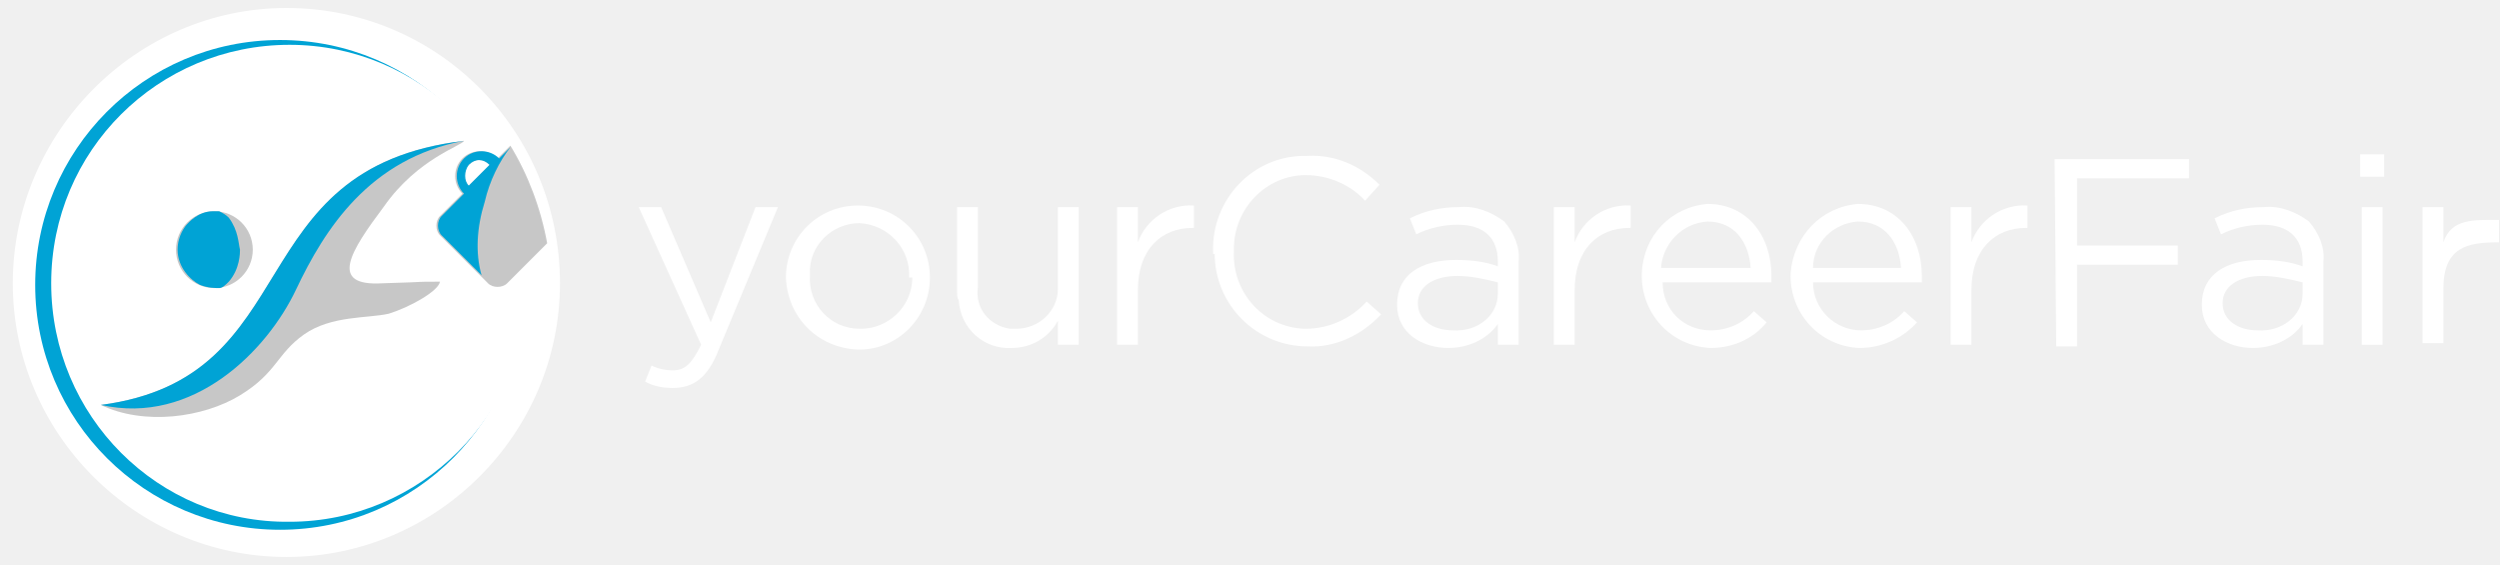
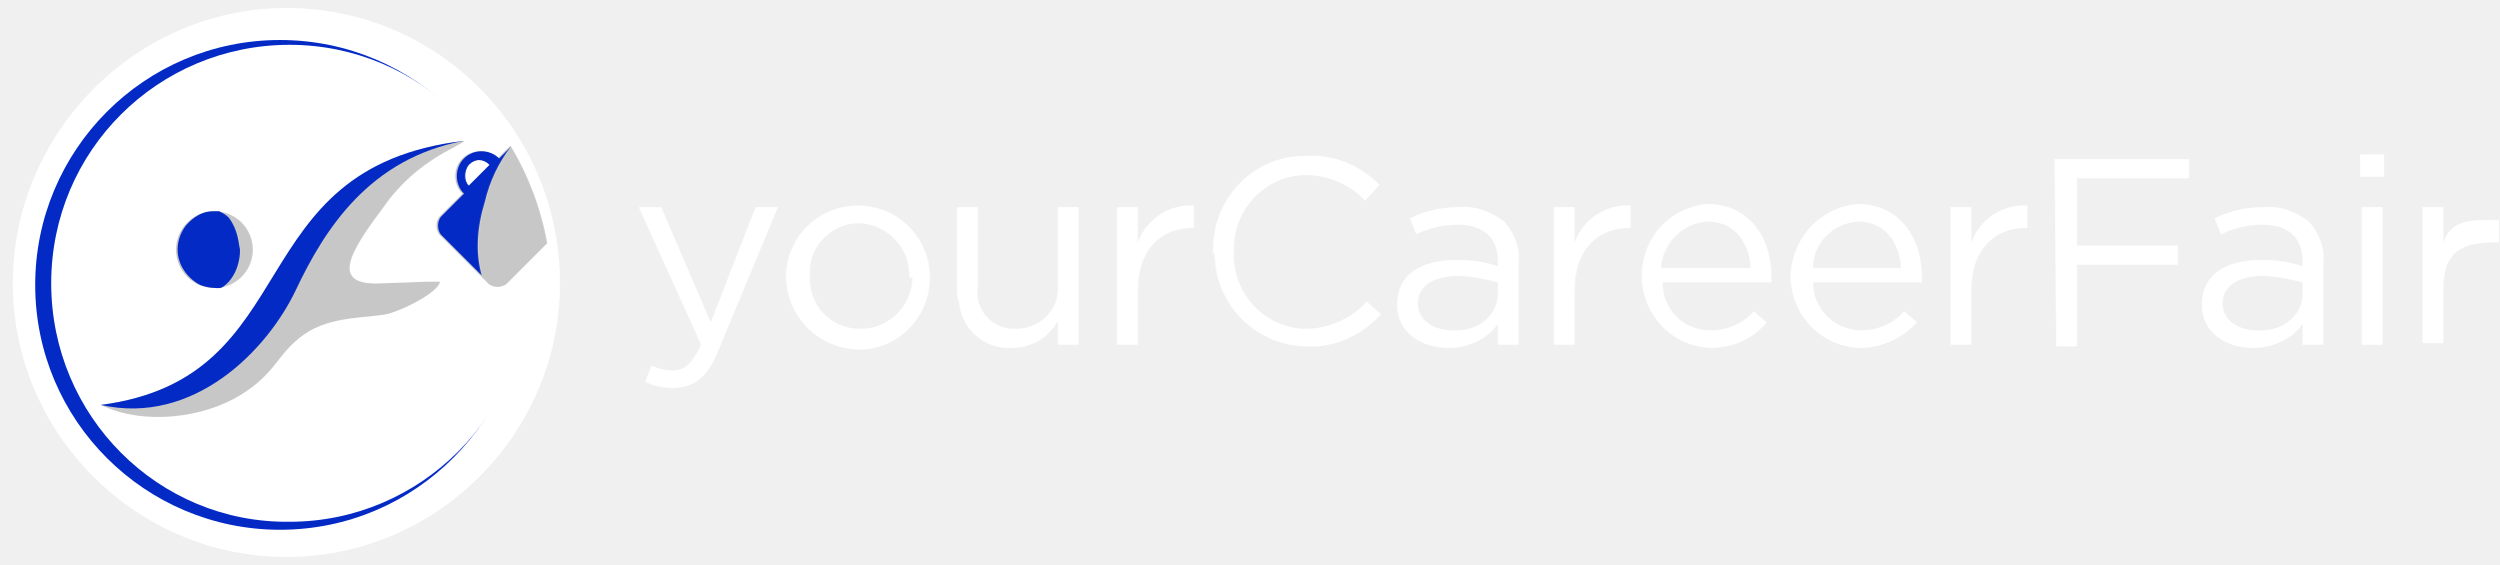
<svg xmlns="http://www.w3.org/2000/svg" xmlns:xlink="http://www.w3.org/1999/xlink" version="1.1" id="Layer_1" x="0px" y="0px" viewBox="0 0 156.2 35.3" style="enable-background:new 0 0 156.2 35.3;" xml:space="preserve">
  <style type="text/css">
	.st0{clip-path:url(#SVGID_2_);}
	.st1{fill:#FFFFFF;}
	.st2{clip-path:url(#SVGID_4_);}
	.st3{clip-path:url(#SVGID_6_);fill:#FFFFFF;}
- 	.st4{clip-path:url(#SVGID_8_);fill:#00A3D5;}
+ 	.st4{clip-path:url(#SVGID_8_);fill:#032AC5;}
	.st5{clip-path:url(#SVGID_10_);fill:#FFFFFF;}
- 	.st6{clip-path:url(#SVGID_16_);fill:#C7C7C7;}
- 	.st7{clip-path:url(#SVGID_18_);fill:#00A3D5;}
- 	.st8{clip-path:url(#SVGID_20_);fill:#C7C7C7;}
- 	.st9{clip-path:url(#SVGID_22_);fill:#00A3D5;}
+ 	.st6{clip-path:url(#SVGID_12_);fill:#C7C7C7;}
+ 	.st7{clip-path:url(#SVGID_14_);fill:#032AC5;}
+ 	.st8{clip-path:url(#SVGID_16_);fill:#C7C7C7;}
+ 	.st9{clip-path:url(#SVGID_18_);fill:#032AC5;}
	.st10{fill:#C7C7C7;}
- 	.st11{fill:#00A3D5;}
+ 	.st11{fill:#032AC5;}
</style>
  <g>
    <g>
-       <defs>
-         <rect id="SVGID_1_" y="-0.1" width="156.2" height="35.3" />
-       </defs>
-       <clipPath id="SVGID_2_">
-         <use xlink:href="#SVGID_1_" style="overflow:visible;" />
-       </clipPath>
-       <g transform="translate(0)" class="st0">
-         <g transform="translate(39.924 11.741)">
-           <path class="st1" d="M0.4,12.1l0.4-1c0.4,0.2,0.9,0.3,1.3,0.3c0.8,0,1.2-0.4,1.8-1.6L0,1.2h1.4l3.1,7.2l2.8-7.2h1.4L5,10.1      c-0.7,1.8-1.6,2.4-2.9,2.4C1.6,12.5,0.9,12.4,0.4,12.1z" />
-           <path class="st1" d="M9.2,5.6L9.2,5.6c0-2.5,2-4.5,4.5-4.5s4.5,2,4.5,4.5l0,0c0,2.5-2,4.5-4.4,4.5c0,0,0,0-0.1,0      C11.2,10,9.3,8.1,9.2,5.6L9.2,5.6z M16.9,5.6L16.9,5.6c0.1-1.8-1.3-3.3-3.1-3.4l0,0c-1.7,0-3.2,1.4-3.1,3.2v0.1l0,0      c-0.1,1.8,1.3,3.3,3.1,3.3c0,0,0,0,0.1,0c1.7,0,3.2-1.4,3.2-3.2C16.9,5.6,16.9,5.6,16.9,5.6L16.9,5.6z" />
-           <path class="st1" d="M19.9,6.5V1.2h1.3v5c-0.2,1.3,0.7,2.4,2,2.6c0.1,0,0.3,0,0.4,0c1.4,0,2.6-1.1,2.6-2.5c0-0.1,0-0.1,0-0.2      V1.2h1.3v8.6h-1.3V8.3c-0.6,1.1-1.7,1.7-2.9,1.7c-1.7,0.1-3.2-1.2-3.3-3C19.9,6.9,19.9,6.7,19.9,6.5z" />
-           <path class="st1" d="M29.9,1.2h1.3v2.2C31.7,2,33.1,1,34.7,1.1v1.4h-0.1c-1.9,0-3.4,1.3-3.4,3.9v3.4h-1.3      C29.9,9.8,29.9,1.2,29.9,1.2z" />
-           <path class="st1" d="M35.9,4L35.9,4c-0.1-3.3,2.5-6,5.7-6c0.1,0,0.1,0,0.2,0c1.7-0.1,3.3,0.6,4.5,1.8l-0.9,1      c-0.9-1-2.3-1.6-3.7-1.6c-2.5,0-4.5,2.1-4.5,4.6c0,0.1,0,0.1,0,0.2l0,0c-0.1,2.5,1.8,4.7,4.4,4.8h0.1c1.4,0,2.8-0.6,3.8-1.7      l0.9,0.8c-1.2,1.3-2.9,2.1-4.6,2c-3.2,0-5.8-2.6-5.8-5.8C35.9,4.2,35.9,4.1,35.9,4z" />
-           <path class="st1" d="M47.4,7.3L47.4,7.3c0-1.9,1.5-2.8,3.7-2.8c0.9,0,1.8,0.1,2.6,0.4V4.6c0-1.5-0.9-2.3-2.5-2.3      c-0.9,0-1.8,0.2-2.6,0.6l-0.4-1c1-0.5,2-0.7,3.1-0.7c1-0.1,2,0.3,2.8,0.9c0.6,0.7,1,1.6,0.9,2.5v5.2h-1.3V8.5      c-0.7,1-1.9,1.5-3.1,1.5C49,10,47.4,9.1,47.4,7.3z M53.7,6.6V5.9c-0.8-0.2-1.7-0.4-2.5-0.4c-1.6,0-2.5,0.7-2.5,1.7l0,0      c0,1.1,1,1.7,2.2,1.7C52.4,9,53.7,8,53.7,6.6L53.7,6.6z" />
-           <path class="st1" d="M57.2,1.2h1.3v2.2C59,2,60.4,1,62,1.1v1.4h-0.1c-1.9,0-3.4,1.3-3.4,3.9v3.4h-1.3V1.2z" />
-           <path class="st1" d="M67,8.9c1,0,2-0.4,2.7-1.2l0.8,0.7C69.6,9.5,68.3,10,67,10c-2.5-0.1-4.4-2.2-4.3-4.7      C62.8,3,64.5,1.2,66.8,1c2.5,0,4,2,4,4.5c0,0.1,0,0.2,0,0.4H64C64,7.6,65.3,8.9,67,8.9z M69.5,5c-0.1-1.6-1-2.9-2.7-2.9      C65.2,2.2,64,3.5,63.9,5H69.5z" />
-           <path class="st1" d="M76.4,8.9c1,0,2-0.4,2.7-1.2l0.8,0.7c-0.9,1-2.2,1.6-3.6,1.6c-2.5-0.1-4.4-2.2-4.3-4.7      C72.2,3,73.9,1.2,76.2,1c2.5,0,4,2,4,4.5c0,0.1,0,0.2,0,0.4h-6.8C73.4,7.6,74.8,8.9,76.4,8.9z M78.9,5c-0.1-1.6-1-2.9-2.7-2.9      c-1.5,0.1-2.8,1.3-2.8,2.9H78.9z" />
-           <path class="st1" d="M82,1.2h1.3v2.2C83.8,2,85.2,1,86.8,1.1v1.4h-0.1c-1.9,0-3.4,1.3-3.4,3.9v3.4H82V1.2z" />
-           <path class="st1" d="M88.5-1.8h8.4v1.2h-7v4.2h6.3v1.2h-6.3v5.1h-1.3L88.5-1.8L88.5-1.8z" />
-           <path class="st1" d="M97.7,7.3L97.7,7.3c0-1.9,1.5-2.8,3.7-2.8c0.9,0,1.8,0.1,2.6,0.4V4.6c0-1.5-0.9-2.3-2.5-2.3      c-0.9,0-1.8,0.2-2.6,0.6l-0.4-1c1-0.5,2-0.7,3.1-0.7c1-0.1,2,0.3,2.8,0.9c0.6,0.7,1,1.6,0.9,2.5v5.2H104V8.5      c-0.7,1-1.9,1.5-3.1,1.5C99.3,10,97.7,9.1,97.7,7.3z M104,6.6V5.9c-0.8-0.2-1.7-0.4-2.5-0.4c-1.6,0-2.5,0.7-2.5,1.7l0,0      c0,1.1,1,1.7,2.2,1.7C102.7,9,104,8,104,6.6L104,6.6z" />
-           <path class="st1" d="M107.6-2.1h1.5v1.4h-1.5V-2.1z M107.7,1.2h1.3v8.6h-1.3V1.2z" />
-           <path class="st1" d="M111.5,1.2h1.3v2.2c0.5-1.5,1.9-1.4,3.5-1.4v1.4h-0.1c-1.9,0-3.4,0.3-3.4,2.9v3.4h-1.3V1.2z" />
+       <g>
+         <defs>
+           <rect id="SVGID_1_" y="-0.1" width="156.2" height="35.3" />
+         </defs>
+         <clipPath id="SVGID_2_">
+           <use xlink:href="#SVGID_1_" style="overflow:visible;" />
+         </clipPath>
+         <g transform="translate(0)" class="st0">
+           <g transform="translate(39.924 11.741)">
+             <path class="st1" d="M0.4,12.1l0.4-1c0.4,0.2,0.9,0.3,1.3,0.3c0.8,0,1.2-0.4,1.8-1.6L0,1.2h1.4l3.1,7.2l2.8-7.2h1.4L5,10.1       c-0.7,1.8-1.6,2.4-2.9,2.4C1.6,12.5,0.9,12.4,0.4,12.1z" />
+             <path class="st1" d="M9.2,5.6L9.2,5.6c0-2.5,2-4.5,4.5-4.5s4.5,2,4.5,4.5l0,0c0,2.5-2,4.5-4.4,4.5c0,0,0,0-0.1,0       C11.2,10,9.3,8.1,9.2,5.6L9.2,5.6z M16.9,5.6L16.9,5.6c0.1-1.8-1.3-3.3-3.1-3.4l0,0c-1.7,0-3.2,1.4-3.1,3.2v0.1l0,0       c-0.1,1.8,1.3,3.3,3.1,3.3c0,0,0,0,0.1,0c1.7,0,3.2-1.4,3.2-3.2C16.9,5.6,16.9,5.6,16.9,5.6L16.9,5.6z" />
+             <path class="st1" d="M19.9,6.5V1.2h1.3v5c-0.2,1.3,0.7,2.4,2,2.6c0.1,0,0.3,0,0.4,0c1.4,0,2.6-1.1,2.6-2.5c0-0.1,0-0.1,0-0.2       V1.2h1.3v8.6h-1.3V8.3c-0.6,1.1-1.7,1.7-2.9,1.7c-1.7,0.1-3.2-1.2-3.3-3C19.9,6.9,19.9,6.7,19.9,6.5z" />
+             <path class="st1" d="M29.9,1.2h1.3v2.2C31.7,2,33.1,1,34.7,1.1v1.4h-0.1c-1.9,0-3.4,1.3-3.4,3.9v3.4h-1.3       C29.9,9.8,29.9,1.2,29.9,1.2z" />
+             <path class="st1" d="M35.9,4L35.9,4c-0.1-3.3,2.5-6,5.7-6c0.1,0,0.1,0,0.2,0c1.7-0.1,3.3,0.6,4.5,1.8l-0.9,1       c-0.9-1-2.3-1.6-3.7-1.6c-2.5,0-4.5,2.1-4.5,4.6c0,0.1,0,0.1,0,0.2l0,0c-0.1,2.5,1.8,4.7,4.4,4.8h0.1c1.4,0,2.8-0.6,3.8-1.7       l0.9,0.8c-1.2,1.3-2.9,2.1-4.6,2c-3.2,0-5.8-2.6-5.8-5.8C35.9,4.2,35.9,4.1,35.9,4z" />
+             <path class="st1" d="M47.4,7.3L47.4,7.3c0-1.9,1.5-2.8,3.7-2.8c0.9,0,1.8,0.1,2.6,0.4V4.6c0-1.5-0.9-2.3-2.5-2.3       c-0.9,0-1.8,0.2-2.6,0.6l-0.4-1c1-0.5,2-0.7,3.1-0.7c1-0.1,2,0.3,2.8,0.9c0.6,0.7,1,1.6,0.9,2.5v5.2h-1.3V8.5       c-0.7,1-1.9,1.5-3.1,1.5C49,10,47.4,9.1,47.4,7.3z M53.7,6.6V5.9c-0.8-0.2-1.7-0.4-2.5-0.4c-1.6,0-2.5,0.7-2.5,1.7l0,0       c0,1.1,1,1.7,2.2,1.7C52.4,9,53.7,8,53.7,6.6L53.7,6.6z" />
+             <path class="st1" d="M57.2,1.2h1.3v2.2C59,2,60.4,1,62,1.1v1.4h-0.1c-1.9,0-3.4,1.3-3.4,3.9v3.4h-1.3V1.2z" />
+             <path class="st1" d="M67,8.9c1,0,2-0.4,2.7-1.2l0.8,0.7C69.6,9.5,68.3,10,67,10c-2.5-0.1-4.4-2.2-4.3-4.7       C62.8,3,64.5,1.2,66.8,1c2.5,0,4,2,4,4.5c0,0.1,0,0.2,0,0.4H64C64,7.6,65.3,8.9,67,8.9z M69.5,5c-0.1-1.6-1-2.9-2.7-2.9       C65.2,2.2,64,3.5,63.9,5H69.5z" />
+             <path class="st1" d="M76.4,8.9c1,0,2-0.4,2.7-1.2l0.8,0.7c-0.9,1-2.2,1.6-3.6,1.6c-2.5-0.1-4.4-2.2-4.3-4.7       C72.2,3,73.9,1.2,76.2,1c2.5,0,4,2,4,4.5c0,0.1,0,0.2,0,0.4h-6.8C73.4,7.6,74.8,8.9,76.4,8.9z M78.9,5c-0.1-1.6-1-2.9-2.7-2.9       c-1.5,0.1-2.8,1.3-2.8,2.9H78.9z" />
+             <path class="st1" d="M82,1.2h1.3v2.2C83.8,2,85.2,1,86.8,1.1v1.4h-0.1c-1.9,0-3.4,1.3-3.4,3.9v3.4H82V1.2z" />
+             <path class="st1" d="M88.5-1.8h8.4v1.2h-7v4.2h6.3v1.2h-6.3v5.1h-1.3L88.5-1.8L88.5-1.8z" />
+             <path class="st1" d="M97.7,7.3L97.7,7.3c0-1.9,1.5-2.8,3.7-2.8c0.9,0,1.8,0.1,2.6,0.4V4.6c0-1.5-0.9-2.3-2.5-2.3       c-0.9,0-1.8,0.2-2.6,0.6l-0.4-1c1-0.5,2-0.7,3.1-0.7c1-0.1,2,0.3,2.8,0.9c0.6,0.7,1,1.6,0.9,2.5v5.2H104V8.5       c-0.7,1-1.9,1.5-3.1,1.5C99.3,10,97.7,9.1,97.7,7.3z M104,6.6V5.9c-0.8-0.2-1.7-0.4-2.5-0.4c-1.6,0-2.5,0.7-2.5,1.7l0,0       c0,1.1,1,1.7,2.2,1.7C102.7,9,104,8,104,6.6L104,6.6z" />
+             <path class="st1" d="M107.6-2.1h1.5v1.4h-1.5V-2.1z M107.7,1.2h1.3v8.6h-1.3V1.2z" />
+             <path class="st1" d="M111.5,1.2h1.3v2.2c0.5-1.5,1.9-1.4,3.5-1.4v1.4h-0.1c-1.9,0-3.4,0.3-3.4,2.9v3.4h-1.3V1.2z" />
+           </g>
        </g>
      </g>
    </g>
  </g>
  <g>
    <g>
      <g>
-         <defs>
-           <rect id="SVGID_3_" x="-3.9" y="-6.2" width="42" height="59.4" />
-         </defs>
-         <clipPath id="SVGID_4_">
-           <use xlink:href="#SVGID_3_" style="overflow:visible;" />
-         </clipPath>
-         <g class="st2">
-           <g>
-             <defs>
-               <rect id="SVGID_5_" x="-3.9" y="-6.2" width="42" height="59.4" />
-             </defs>
-             <clipPath id="SVGID_6_">
-               <use xlink:href="#SVGID_5_" style="overflow:visible;" />
-             </clipPath>
-             <path class="st3" d="M35,17.7c0,9.4-7.7,17.1-17.1,17.1S0.8,27.1,0.8,17.7S8.5,0.5,17.9,0.5C27.4,0.5,35,8.2,35,17.7" />
-           </g>
-           <g>
-             <defs>
-               <rect id="SVGID_7_" x="-3.9" y="-6.2" width="42" height="59.4" />
-             </defs>
-             <clipPath id="SVGID_8_">
-               <use xlink:href="#SVGID_7_" style="overflow:visible;" />
-             </clipPath>
-             <path class="st4" d="M32.8,17.8c0,8.4-6.8,15.3-15.3,15.3c-8.4,0-15.3-6.8-15.3-15.3C2.2,9.4,9,2.5,17.5,2.5       C26,2.5,32.8,9.4,32.8,17.8" />
-           </g>
-           <g>
-             <defs>
-               <rect id="SVGID_9_" x="-3.9" y="-6.2" width="42" height="59.4" />
-             </defs>
-             <clipPath id="SVGID_10_">
-               <use xlink:href="#SVGID_9_" style="overflow:visible;" />
-             </clipPath>
-             <path class="st5" d="M33,17.7c0,8.2-6.7,14.9-14.9,14.9C9.9,32.7,3.2,26,3.2,17.7S9.9,2.8,18.1,2.8S33,9.5,33,17.7" />
-           </g>
-           <g>
-             <defs>
-               <rect id="SVGID_11_" x="-3.9" y="-6.2" width="42" height="59.4" />
-             </defs>
-             <clipPath id="SVGID_12_">
-               <use xlink:href="#SVGID_11_" style="overflow:visible;" />
-             </clipPath>
-           </g>
-           <g>
-             <defs>
-               <rect id="SVGID_13_" x="-3.9" y="-6.2" width="42" height="59.4" />
-             </defs>
-             <clipPath id="SVGID_14_">
-               <use xlink:href="#SVGID_13_" style="overflow:visible;" />
-             </clipPath>
-           </g>
-           <g>
-             <defs>
-               <rect id="SVGID_15_" x="-3.9" y="-6.2" width="42" height="59.4" />
-             </defs>
-             <clipPath id="SVGID_16_">
-               <use xlink:href="#SVGID_15_" style="overflow:visible;" />
-             </clipPath>
-             <path class="st6" d="M29,8.8c-14.2,1.7-9.7,14.8-22.7,16.5c2.7,1.3,6.4,0.8,8.7-0.6s2.3-2.6,4-3.8c1.7-1.2,4-1,5.3-1.3       c1.3-0.4,3.1-1.4,3.2-2c-1.9,0-0.2,0-3.6,0.1c-3.4,0.2-2-2,0.1-4.8C26.1,9.9,28.9,9.1,29,8.8" />
-           </g>
-           <g>
-             <defs>
-               <rect id="SVGID_17_" x="-3.9" y="-6.2" width="42" height="59.4" />
-             </defs>
-             <clipPath id="SVGID_18_">
-               <use xlink:href="#SVGID_17_" style="overflow:visible;" />
-             </clipPath>
-             <path class="st7" d="M29,8.8c-14.2,1.7-9.7,14.8-22.7,16.5c5.8,1.3,10.4-3.4,12.2-7.2C20.3,14.3,23.1,9.9,29,8.8" />
-           </g>
-           <g>
-             <defs>
-               <rect id="SVGID_19_" x="-3.9" y="-6.2" width="42" height="59.4" />
-             </defs>
-             <clipPath id="SVGID_20_">
-               <use xlink:href="#SVGID_19_" style="overflow:visible;" />
-             </clipPath>
-             <path class="st8" d="M31.9,9.1l-0.8,0.8c-0.6-0.6-1.6-0.6-2.2,0s-0.6,1.6,0,2.2l-1.4,1.4c-0.3,0.3-0.3,0.9,0,1.2l3,3       c0.3,0.3,0.9,0.3,1.2,0l2.5-2.5C33.8,13,33,10.9,31.9,9.1 M29.3,11.6c-0.4-0.4-0.4-0.9,0-1.3c0.4-0.4,0.9-0.4,1.3,0L29.3,11.6z       " />
-           </g>
-           <g>
-             <defs>
-               <rect id="SVGID_21_" x="-3.9" y="-6.2" width="42" height="59.4" />
-             </defs>
-             <clipPath id="SVGID_22_">
-               <use xlink:href="#SVGID_21_" style="overflow:visible;" />
-             </clipPath>
-             <path class="st9" d="M30.3,12.6c0.3-1.3,0.9-2.5,1.6-3.4l-0.7,0.7c-0.6-0.6-1.6-0.6-2.2,0s-0.6,1.6,0,2.2l-1.4,1.4       c-0.3,0.3-0.3,0.9,0,1.2l2.5,2.5C29.7,15.8,29.8,14.2,30.3,12.6 M29.3,10.3c0.4-0.4,0.9-0.4,1.3,0l-1.3,1.3       C29,11.3,29,10.7,29.3,10.3" />
+         <g>
+           <defs>
+             <rect id="SVGID_3_" x="-3.9" y="-6.2" width="42" height="59.4" />
+           </defs>
+           <clipPath id="SVGID_4_">
+             <use xlink:href="#SVGID_3_" style="overflow:visible;" />
+           </clipPath>
+           <g class="st2">
+             <g>
+               <g>
+                 <defs>
+                   <rect id="SVGID_5_" x="-3.9" y="-6.2" width="42" height="59.4" />
+                 </defs>
+                 <clipPath id="SVGID_6_">
+                   <use xlink:href="#SVGID_5_" style="overflow:visible;" />
+                 </clipPath>
+                 <path class="st3" d="M35,17.7c0,9.4-7.7,17.1-17.1,17.1S0.8,27.1,0.8,17.7S8.5,0.5,17.9,0.5C27.4,0.5,35,8.2,35,17.7" />
+               </g>
+             </g>
+             <g>
+               <g>
+                 <defs>
+                   <rect id="SVGID_7_" x="-3.9" y="-6.2" width="42" height="59.4" />
+                 </defs>
+                 <clipPath id="SVGID_8_">
+                   <use xlink:href="#SVGID_7_" style="overflow:visible;" />
+                 </clipPath>
+                 <path class="st4" d="M32.8,17.8c0,8.4-6.8,15.3-15.3,15.3c-8.4,0-15.3-6.8-15.3-15.3C2.2,9.4,9,2.5,17.5,2.5         S32.8,9.4,32.8,17.8" />
+               </g>
+             </g>
+             <g>
+               <g>
+                 <defs>
+                   <rect id="SVGID_9_" x="-3.9" y="-6.2" width="42" height="59.4" />
+                 </defs>
+                 <clipPath id="SVGID_10_">
+                   <use xlink:href="#SVGID_9_" style="overflow:visible;" />
+                 </clipPath>
+                 <path class="st5" d="M33,17.7c0,8.2-6.7,14.9-14.9,14.9C9.9,32.7,3.2,26,3.2,17.7S9.9,2.8,18.1,2.8S33,9.5,33,17.7" />
+               </g>
+             </g>
+             <g>
+               <g>
+                 <defs>
+                   <rect id="SVGID_11_" x="-3.9" y="-6.2" width="42" height="59.4" />
+                 </defs>
+                 <clipPath id="SVGID_12_">
+                   <use xlink:href="#SVGID_11_" style="overflow:visible;" />
+                 </clipPath>
+                 <path class="st6" d="M29,8.8c-14.2,1.7-9.7,14.8-22.7,16.5c2.7,1.3,6.4,0.8,8.7-0.6s2.3-2.6,4-3.8c1.7-1.2,4-1,5.3-1.3         c1.3-0.4,3.1-1.4,3.2-2c-1.9,0-0.2,0-3.6,0.1c-3.4,0.2-2-2,0.1-4.8C26.1,9.9,28.9,9.1,29,8.8" />
+               </g>
+             </g>
+             <g>
+               <g>
+                 <defs>
+                   <rect id="SVGID_13_" x="-3.9" y="-6.2" width="42" height="59.4" />
+                 </defs>
+                 <clipPath id="SVGID_14_">
+                   <use xlink:href="#SVGID_13_" style="overflow:visible;" />
+                 </clipPath>
+                 <path class="st7" d="M29,8.8c-14.2,1.7-9.7,14.8-22.7,16.5c5.8,1.3,10.4-3.4,12.2-7.2C20.3,14.3,23.1,9.9,29,8.8" />
+               </g>
+             </g>
+             <g>
+               <g>
+                 <defs>
+                   <rect id="SVGID_15_" x="-3.9" y="-6.2" width="42" height="59.4" />
+                 </defs>
+                 <clipPath id="SVGID_16_">
+                   <use xlink:href="#SVGID_15_" style="overflow:visible;" />
+                 </clipPath>
+                 <path class="st8" d="M31.9,9.1l-0.8,0.8c-0.6-0.6-1.6-0.6-2.2,0s-0.6,1.6,0,2.2l-1.4,1.4c-0.3,0.3-0.3,0.9,0,1.2l3,3         c0.3,0.3,0.9,0.3,1.2,0l2.5-2.5C33.8,13,33,10.9,31.9,9.1 M29.3,11.6c-0.4-0.4-0.4-0.9,0-1.3c0.4-0.4,0.9-0.4,1.3,0         L29.3,11.6z" />
+               </g>
+             </g>
+             <g>
+               <g>
+                 <defs>
+                   <rect id="SVGID_17_" x="-3.9" y="-6.2" width="42" height="59.4" />
+                 </defs>
+                 <clipPath id="SVGID_18_">
+                   <use xlink:href="#SVGID_17_" style="overflow:visible;" />
+                 </clipPath>
+                 <path class="st9" d="M30.3,12.6c0.3-1.3,0.9-2.5,1.6-3.4l-0.7,0.7c-0.6-0.6-1.6-0.6-2.2,0s-0.6,1.6,0,2.2l-1.4,1.4         c-0.3,0.3-0.3,0.9,0,1.2l2.5,2.5C29.7,15.8,29.8,14.2,30.3,12.6 M29.3,10.3c0.4-0.4,0.9-0.4,1.3,0l-1.3,1.3         C29,11.3,29,10.7,29.3,10.3" />
+               </g>
+             </g>
          </g>
        </g>
      </g>
    </g>
  </g>
  <circle class="st10" cx="13.4" cy="15.6" r="2.4" />
-   <path class="st11" d="M15,15.6c0,0.2,0,1.2-0.7,2c-0.2,0.2-0.4,0.4-0.6,0.4c0,0,0,0,0,0c-0.2,0-0.7,0-1.2-0.2  c-0.6-0.3-1.4-1.1-1.4-2.2c0-0.9,0.5-1.5,0.6-1.6c0.1-0.1,0.7-0.8,1.6-0.8c0.2,0,0.3,0,0.4,0c0.2,0.1,0.4,0.2,0.6,0.4  C14.9,14.4,14.9,15.2,15,15.6z" />
+   <path class="st11" d="M15,15.6c0,0.2,0,1.2-0.7,2c-0.2,0.2-0.4,0.4-0.6,0.4c-0.2,0-0.7,0-1.2-0.2c-0.6-0.3-1.4-1.1-1.4-2.2  c0-0.9,0.5-1.5,0.6-1.6c0.1-0.1,0.7-0.8,1.6-0.8c0.2,0,0.3,0,0.4,0c0.2,0.1,0.4,0.2,0.6,0.4C14.9,14.4,14.9,15.2,15,15.6z" />
</svg>
